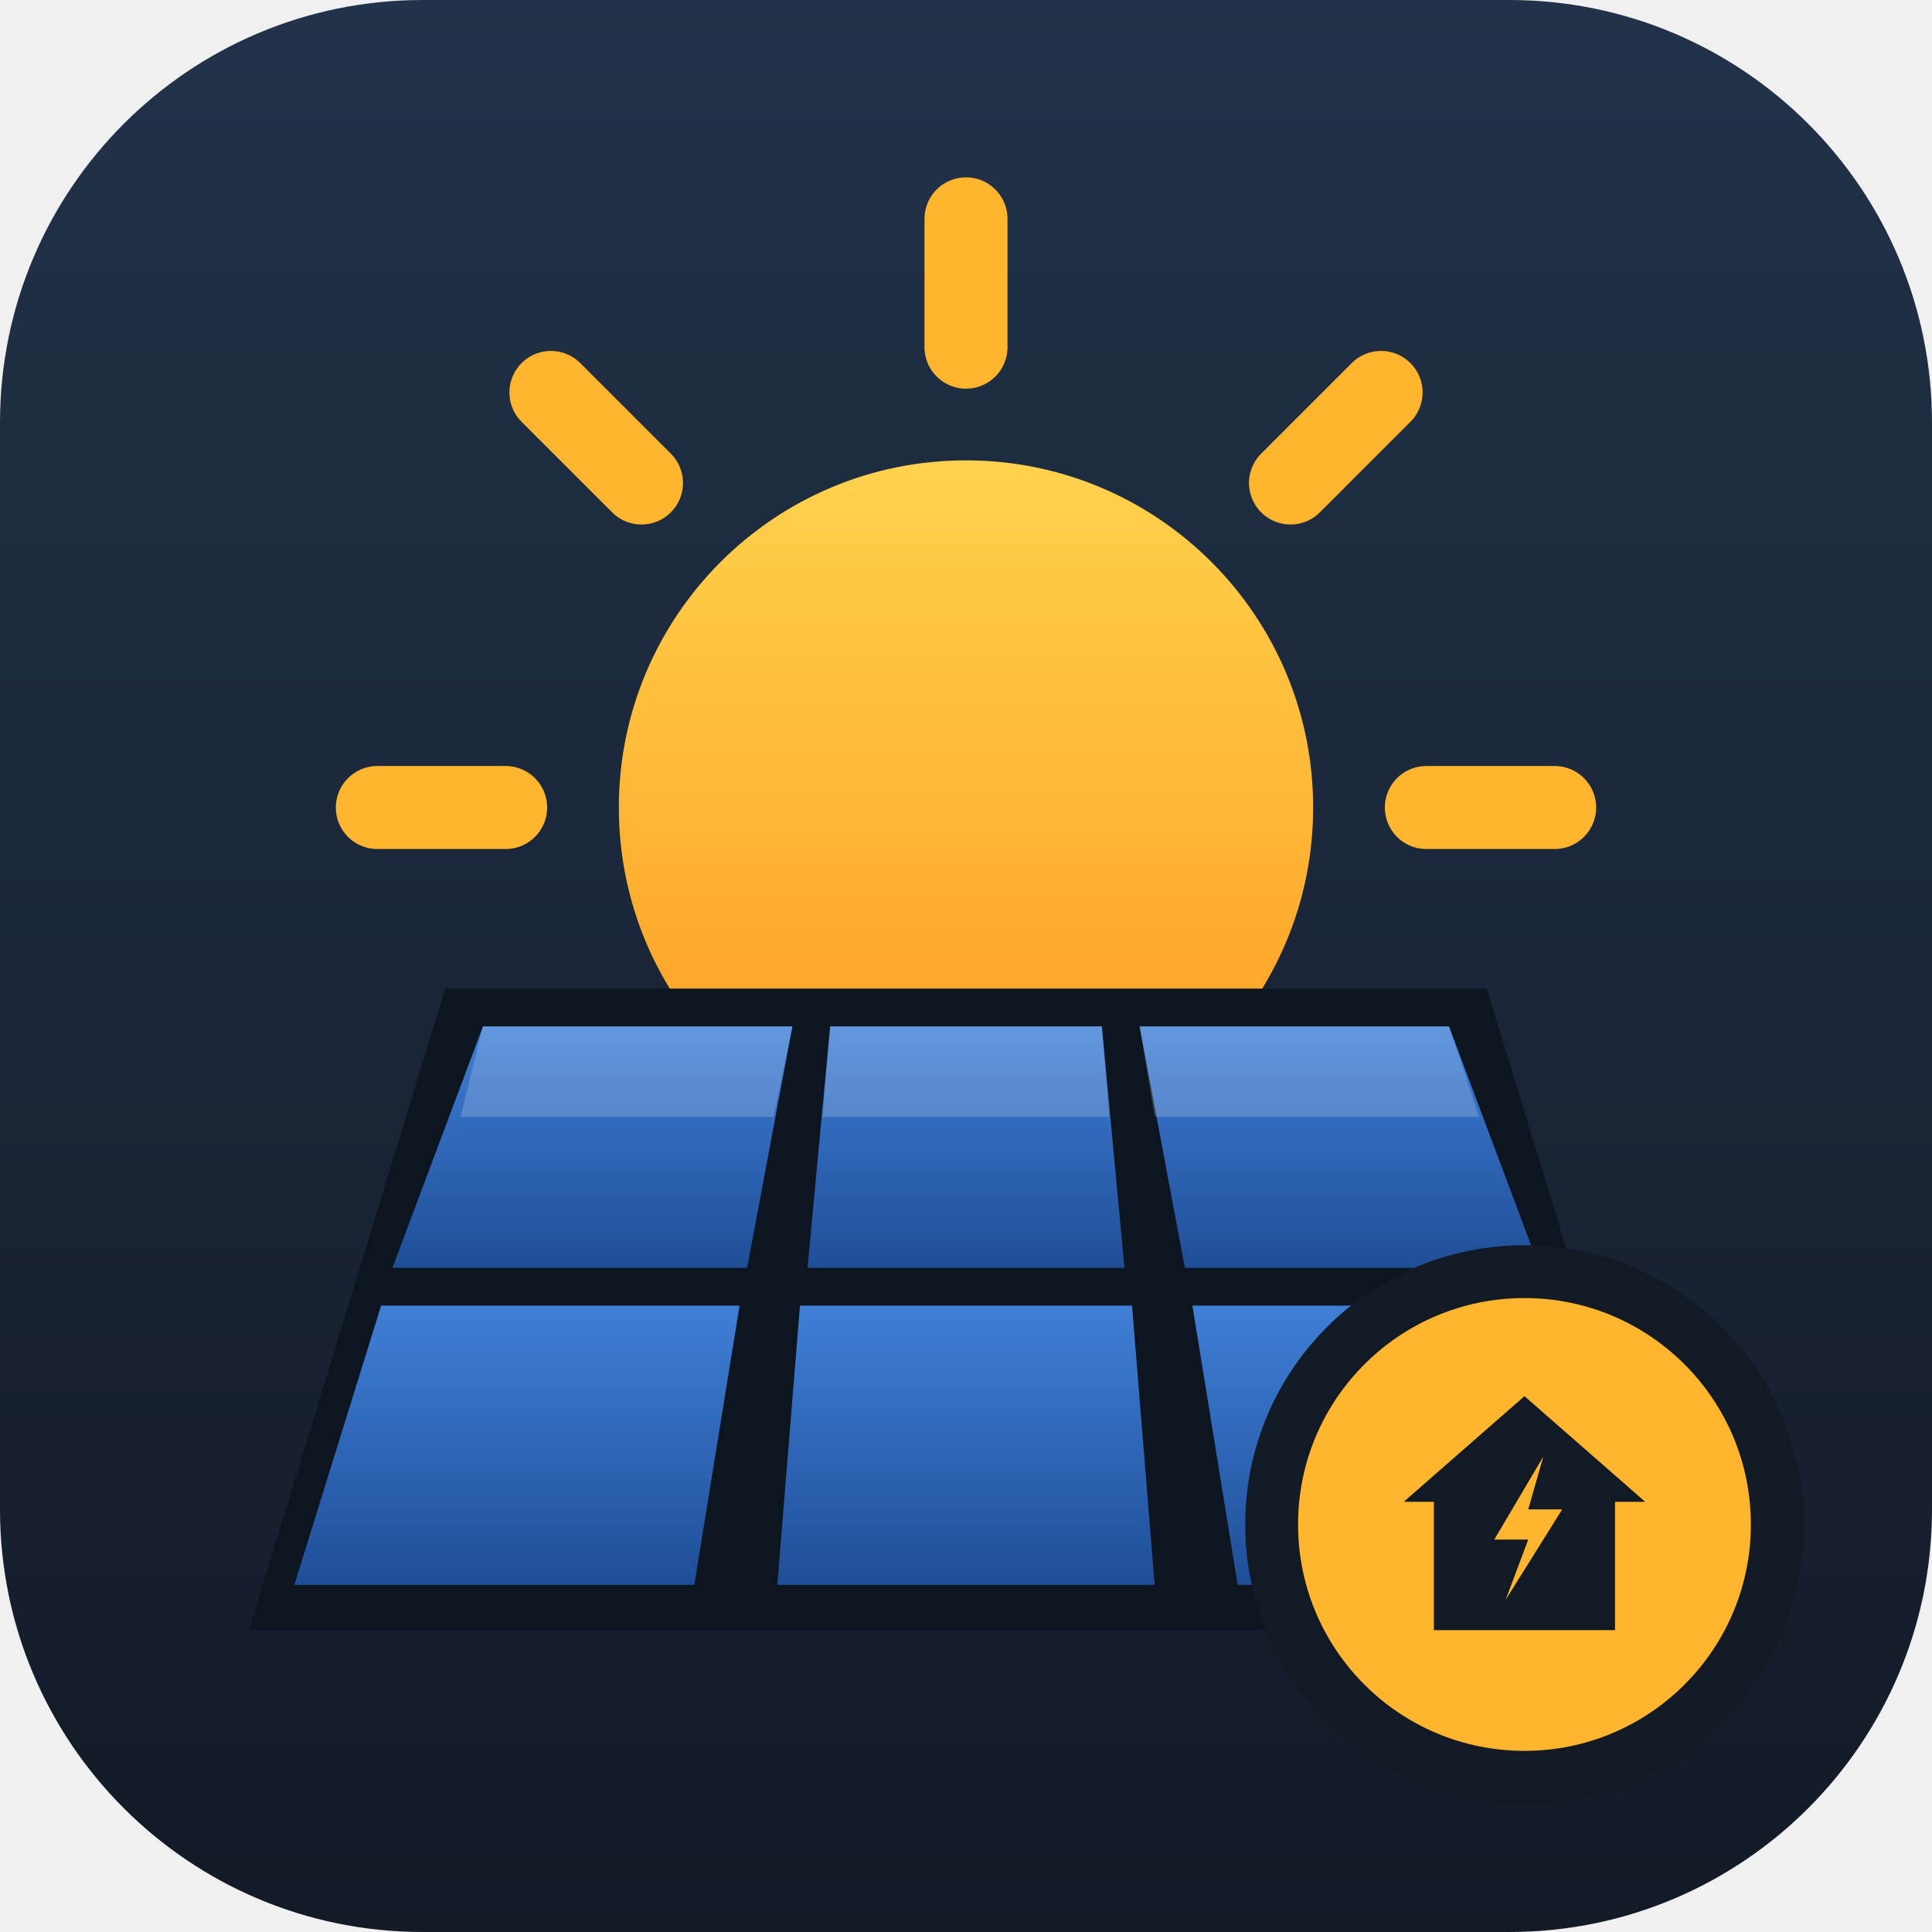
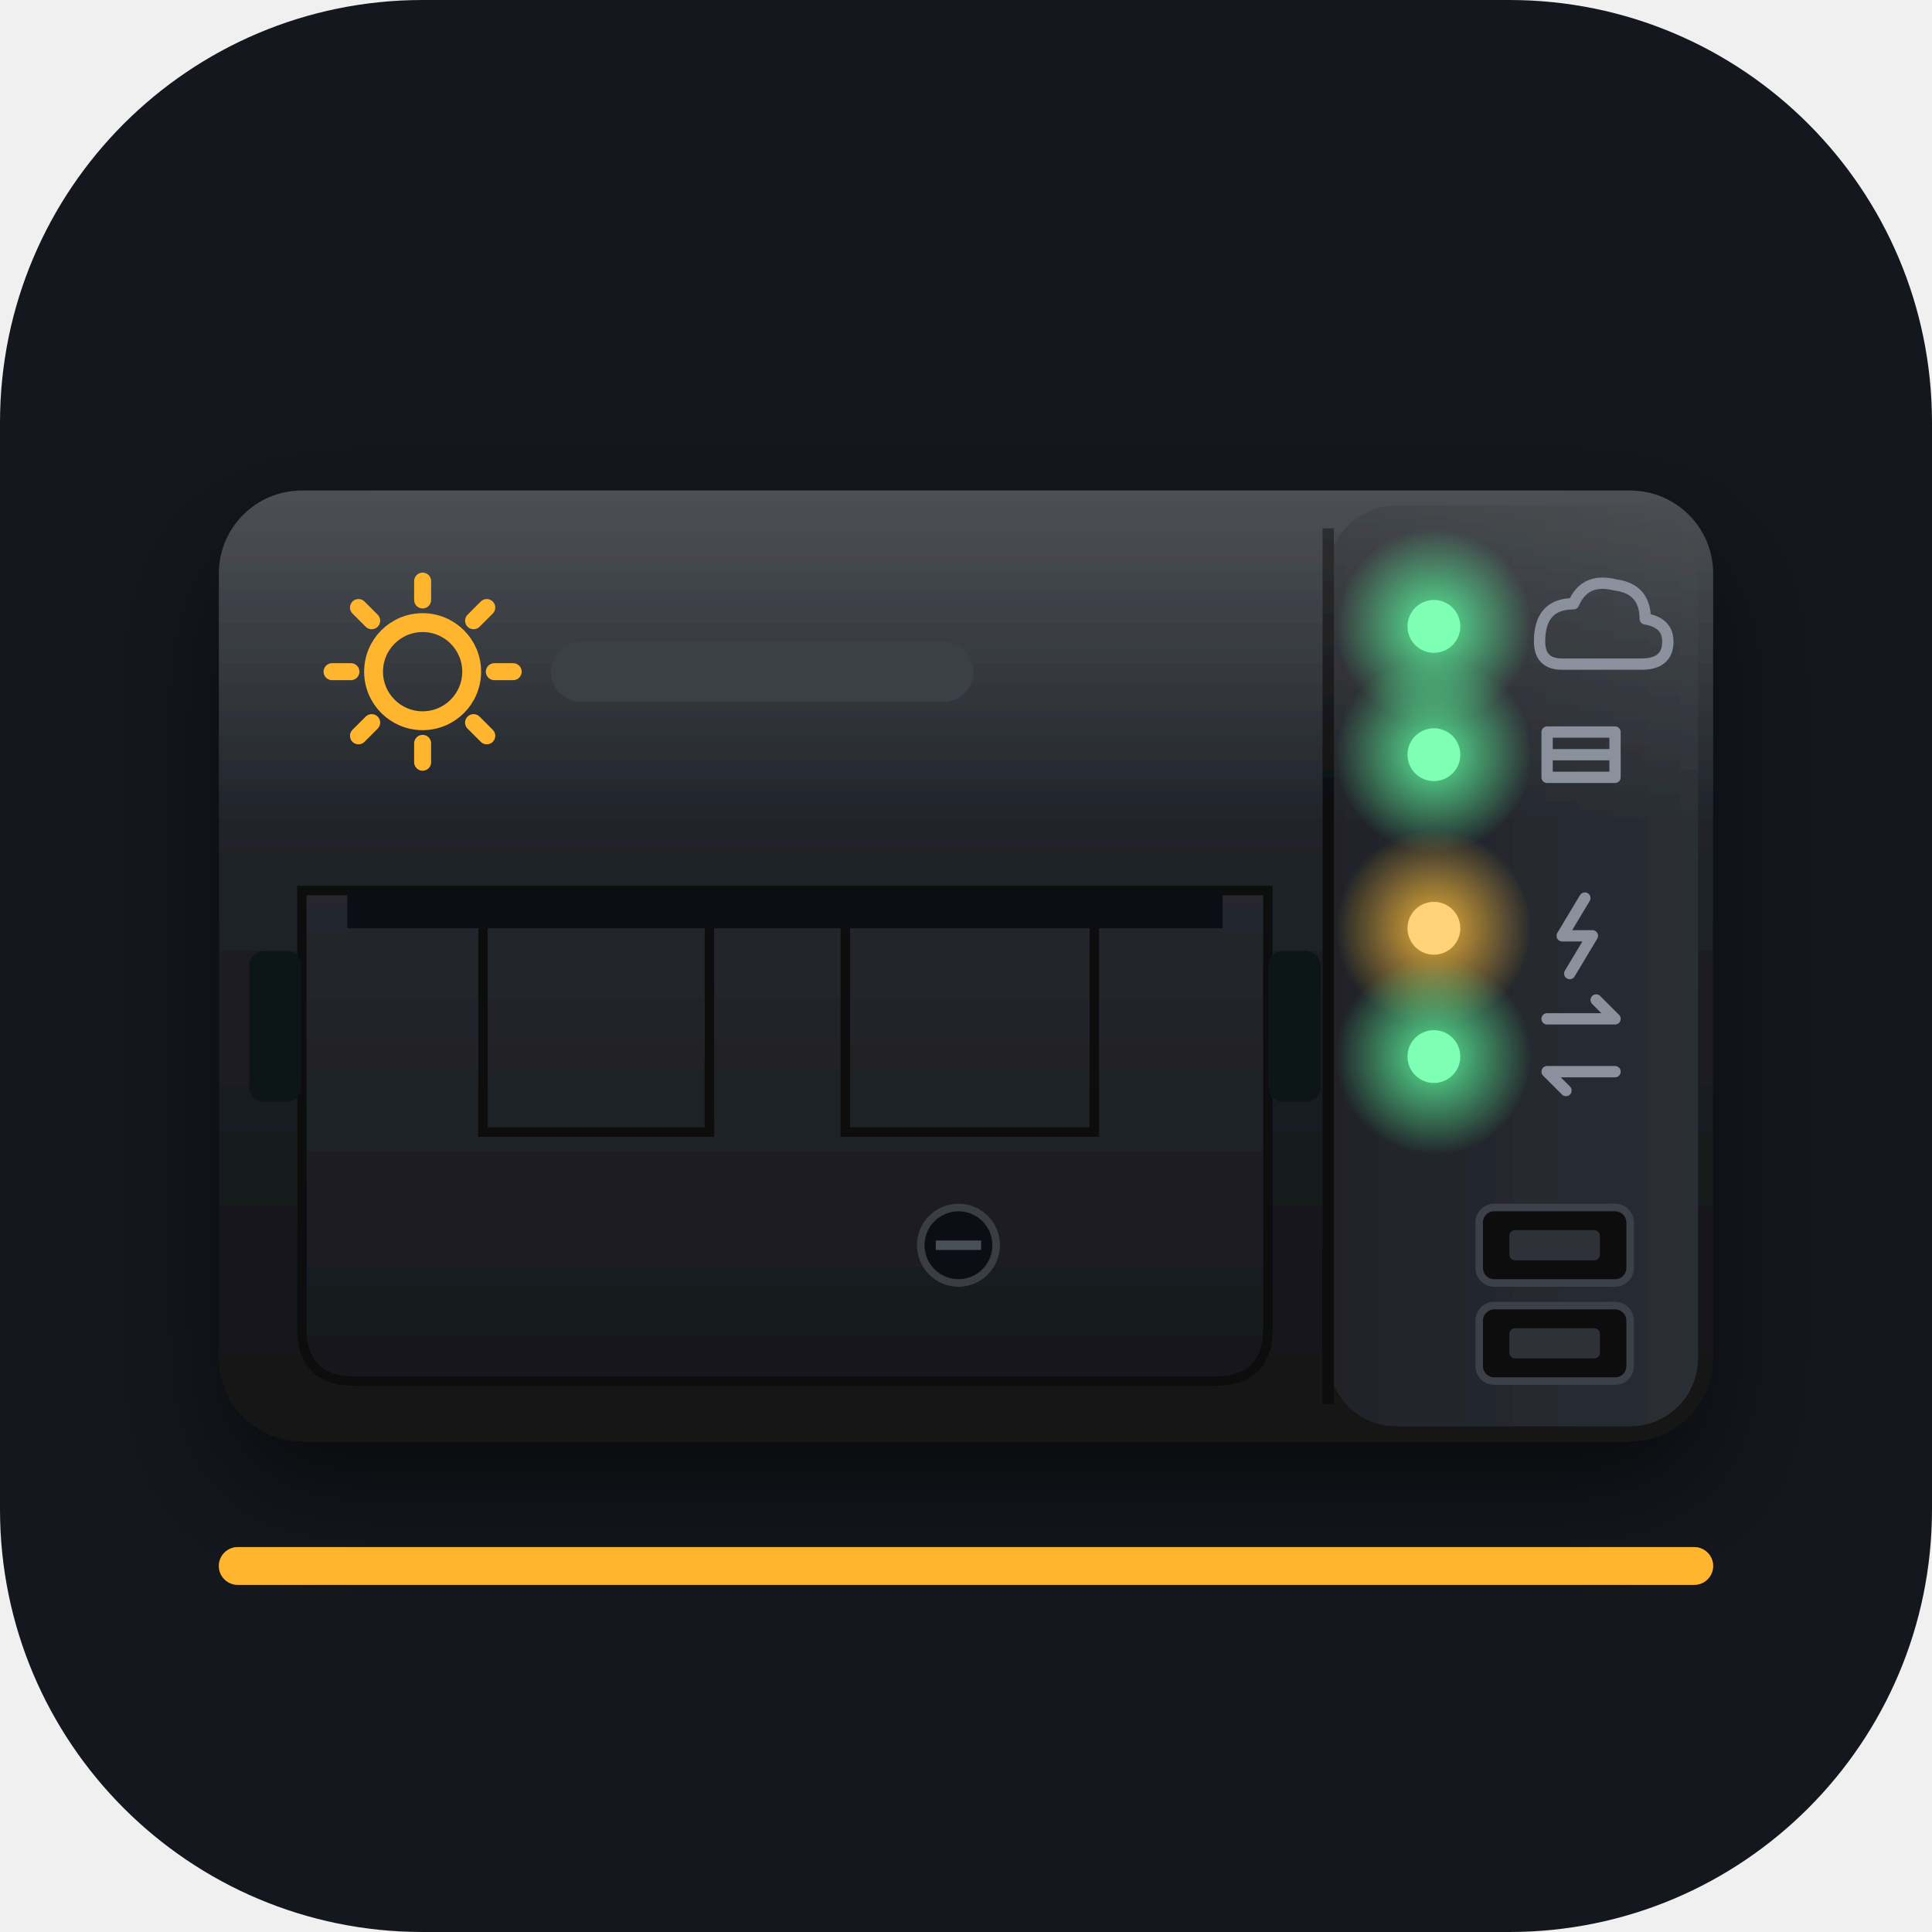
<svg xmlns="http://www.w3.org/2000/svg" viewBox="0 0 512 512">
  <defs>
-     <linearGradient id="bg" x1="0" y1="0" x2="0" y2="1">
-       <stop offset="0" stop-color="#22324a" />
-       <stop offset="1" stop-color="#121a26" />
+     <linearGradient id="body" x1="0" y1="0" x2="0" y2="1">
+       <stop offset="0" stop-color="#2b2f36" />
+       <stop offset=".5" stop-color="#1c1f24" />
+       <stop offset="1" stop-color="#121417" />
    </linearGradient>
-     <linearGradient id="sun" x1="0" y1="0" x2="0" y2="1">
-       <stop offset="0" stop-color="#ffd24d" />
-       <stop offset="1" stop-color="#ff9a1f" />
+     <linearGradient id="lid" x1="0" y1="0" x2="0" y2="1">
+       <stop offset="0" stop-color="#25282e" />
+       <stop offset="1" stop-color="#16181c" />
    </linearGradient>
-     <linearGradient id="cell" x1="0" y1="0" x2="0" y2="1">
-       <stop offset="0" stop-color="#3f7fd6" />
-       <stop offset="1" stop-color="#1f4e98" />
+     <linearGradient id="side" x1="0" y1="0" x2="1" y2="0">
+       <stop offset="0" stop-color="#202328" />
+       <stop offset="1" stop-color="#2a2e34" />
    </linearGradient>
-     <clipPath id="r">
+     <linearGradient id="shine" x1="0" y1="0" x2="0" y2="1">
+       <stop offset="0" stop-color="#fff" stop-opacity=".16" />
+       <stop offset=".35" stop-color="#fff" stop-opacity="0" />
+     </linearGradient>
+     <radialGradient id="g1">
+       <stop offset="0" stop-color="#5dffa0" stop-opacity=".9" />
+       <stop offset="1" stop-color="#5dffa0" stop-opacity="0" />
+     </radialGradient>
+     <radialGradient id="g2">
+       <stop offset="0" stop-color="#ffbf3a" stop-opacity=".9" />
+       <stop offset="1" stop-color="#ffbf3a" stop-opacity="0" />
+     </radialGradient>
+     <filter id="sh" x="-20%" y="-20%" width="140%" height="160%">
+       <feDropShadow dx="0" dy="14" stdDeviation="16" flood-color="#000" flood-opacity=".6" />
+     </filter>
+     <clipPath id="tile">
      <rect width="512" height="512" rx="112" />
    </clipPath>
  </defs>
-   <g clip-path="url(#r)">
-     <rect width="512" height="512" fill="url(#bg)" />
-     <circle cx="256" cy="214" r="92" fill="url(#sun)" />
-     <g stroke="#ffb52e" stroke-width="22" stroke-linecap="round">
-       <line x1="256" y1="58" x2="256" y2="92" />
-       <line x1="146" y1="104" x2="170" y2="128" />
-       <line x1="366" y1="104" x2="342" y2="128" />
-       <line x1="100" y1="214" x2="134" y2="214" />
-       <line x1="412" y1="214" x2="378" y2="214" />
+   <g clip-path="url(#tile)">
+     <rect width="512" height="512" fill="#14181E" />
+     <g filter="url(#sh)">
+       <rect x="58" y="130" width="396" height="252" rx="22" fill="url(#body)" />
+       <rect x="352" y="134" width="98" height="244" rx="18" fill="url(#side)" />
+       <line x1="352" y1="140" x2="352" y2="372" stroke="#0b0c0e" stroke-width="3" />
+       <path d="M80 236 H336 V352 Q336 366 322 366 H94 Q80 366 80 352 Z" fill="url(#lid)" stroke="#0c0d10" stroke-width="2.5" />
+       <rect x="92" y="236" width="232" height="10" fill="#0e1013" />
+       <path d="M128 246 V300 H188 V246" fill="none" stroke="#0c0d10" stroke-width="2.5" />
+       <path d="M224 246 V300 H290 V246" fill="none" stroke="#0c0d10" stroke-width="2.5" />
+       <rect x="66" y="252" width="14" height="40" rx="4" fill="#101215" />
+       <rect x="336" y="252" width="14" height="40" rx="4" fill="#101215" />
+       <circle cx="254" cy="330" r="10" fill="#0f1114" stroke="#3a3e45" stroke-width="2" />
+       <line x1="248" y1="330" x2="260" y2="330" stroke="#4a4f57" stroke-width="2.5" />
+       <rect x="58" y="130" width="396" height="252" rx="22" fill="url(#shine)" />
+       <g transform="translate(112 178)">
+         <circle r="13" fill="none" stroke="#ffb52e" stroke-width="5" />
+         <g stroke="#ffb52e" stroke-width="4.5" stroke-linecap="round">
+           <line x1="0" y1="-24" x2="0" y2="-19" />
+           <line x1="0" y1="24" x2="0" y2="19" />
+           <line x1="-24" y1="0" x2="-19" y2="0" />
+           <line x1="24" y1="0" x2="19" y2="0" />
+           <line x1="-17" y1="-17" x2="-13.5" y2="-13.5" />
+           <line x1="17" y1="17" x2="13.5" y2="13.5" />
+           <line x1="-17" y1="17" x2="-13.5" y2="13.5" />
+           <line x1="17" y1="-17" x2="13.5" y2="-13.5" />
+         </g>
+       </g>
+       <rect x="146" y="170" width="112" height="16" rx="8" fill="#3a3f47" />
+       <circle cx="380" cy="166" r="26" fill="url(#g1)" />
+       <circle cx="380" cy="166" r="7" fill="#7dffb4" />
+       <circle cx="380" cy="200" r="26" fill="url(#g1)" />
+       <circle cx="380" cy="200" r="7" fill="#7dffb4" />
+       <circle cx="380" cy="246" r="26" fill="url(#g2)" />
+       <circle cx="380" cy="246" r="7" fill="#ffd27a" />
+       <circle cx="380" cy="280" r="26" fill="url(#g1)" />
+       <circle cx="380" cy="280" r="7" fill="#7dffb4" />
+       <g fill="none" stroke="#8a919c" stroke-width="3" stroke-linecap="round" stroke-linejoin="round">
+         <path d="M408 170 q0-10 9-10 q3-7 11-5 q8 1 8 9 q6 1 6 6 q0 6-7 6 h-21 q-6 0-6-6z" />
+         <path d="M410 194 h18 v12 h-18z M410 200 h18" />
+         <path d="M420 238 l-6 10 h8 l-6 10" />
+         <path d="M410 270 h18 l-5-5 M428 284 h-18 l5 5" />
+       </g>
+       <rect x="392" y="320" width="40" height="20" rx="4" fill="#0b0c0f" stroke="#3b4048" stroke-width="2" />
+       <rect x="400" y="326" width="24" height="8" rx="1.5" fill="#2d3138" />
+       <rect x="392" y="346" width="40" height="20" rx="4" fill="#0b0c0f" stroke="#3b4048" stroke-width="2" />
+       <rect x="400" y="352" width="24" height="8" rx="1.5" fill="#2d3138" />
    </g>
-     <path d="M118 262 L394 262 L446 432 L66 432 Z" fill="#0d1520" />
-     <g fill="url(#cell)">
-       <path d="M128 272 L210 272 L198 336 L104 336 Z" />
-       <path d="M220 272 L292 272 L298 336 L214 336 Z" />
-       <path d="M302 272 L384 272 L408 336 L314 336 Z" />
-       <path d="M101 346 L196 346 L184 420 L78 420 Z" />
-       <path d="M212 346 L300 346 L306 420 L206 420 Z" />
-       <path d="M316 346 L411 346 L434 420 L328 420 Z" />
-     </g>
-     <path d="M128 272 L210 272 L205 296 L122 296 Z" fill="#fff" opacity=".18" />
-     <path d="M220 272 L292 272 L294 296 L218 296 Z" fill="#fff" opacity=".18" />
-     <path d="M302 272 L384 272 L392 296 L306 296 Z" fill="#fff" opacity=".18" />
-     <circle cx="404" cy="404" r="74" fill="#121a26" />
-     <circle cx="404" cy="404" r="60" fill="#ffb52e" />
-     <path d="M404 370 L436 398 L428 398 L428 432 L380 432 L380 398 L372 398 Z" fill="#121a26" />
-     <path d="M409 386 L396 408 L405 408 L399 424 L414 400 L405 400 Z" fill="#ffb52e" />
+     <rect x="58" y="410" width="396" height="10" rx="5" fill="#ffb52e" />
+     <rect x="58" y="410" width="396" height="10" rx="5" fill="#ffb52e" opacity=".5" filter="url(#sh)" />
  </g>
</svg>
